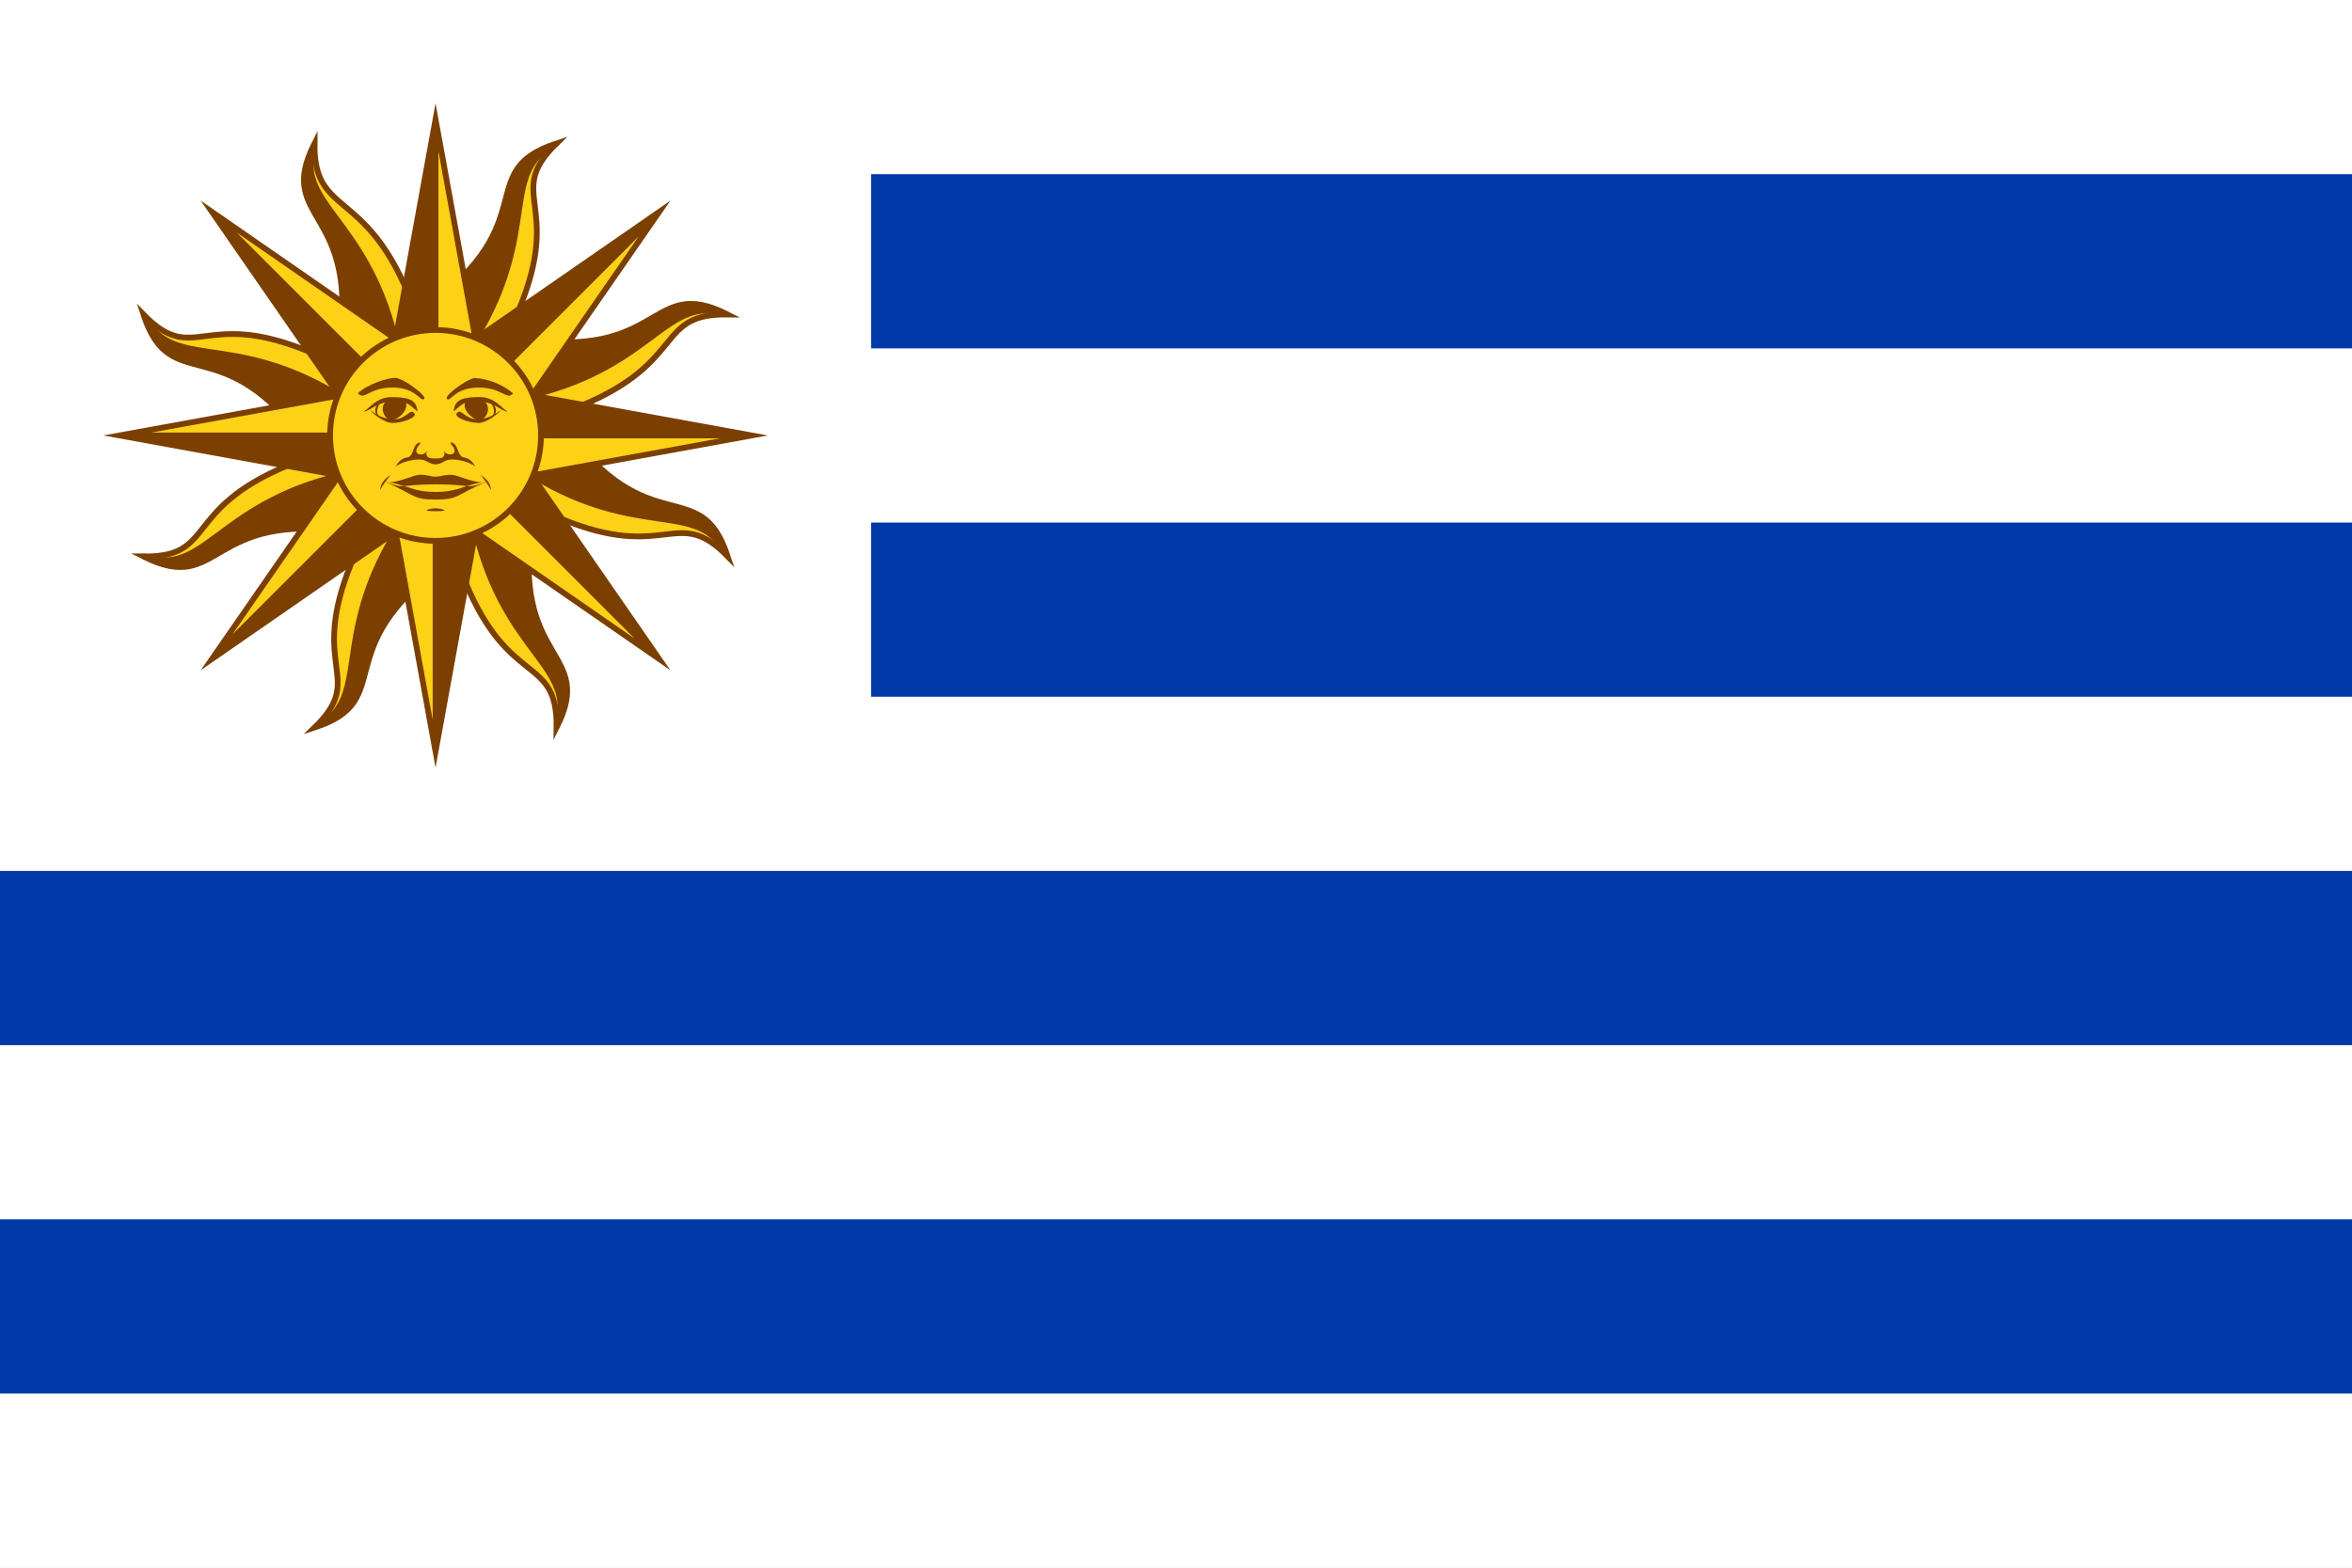
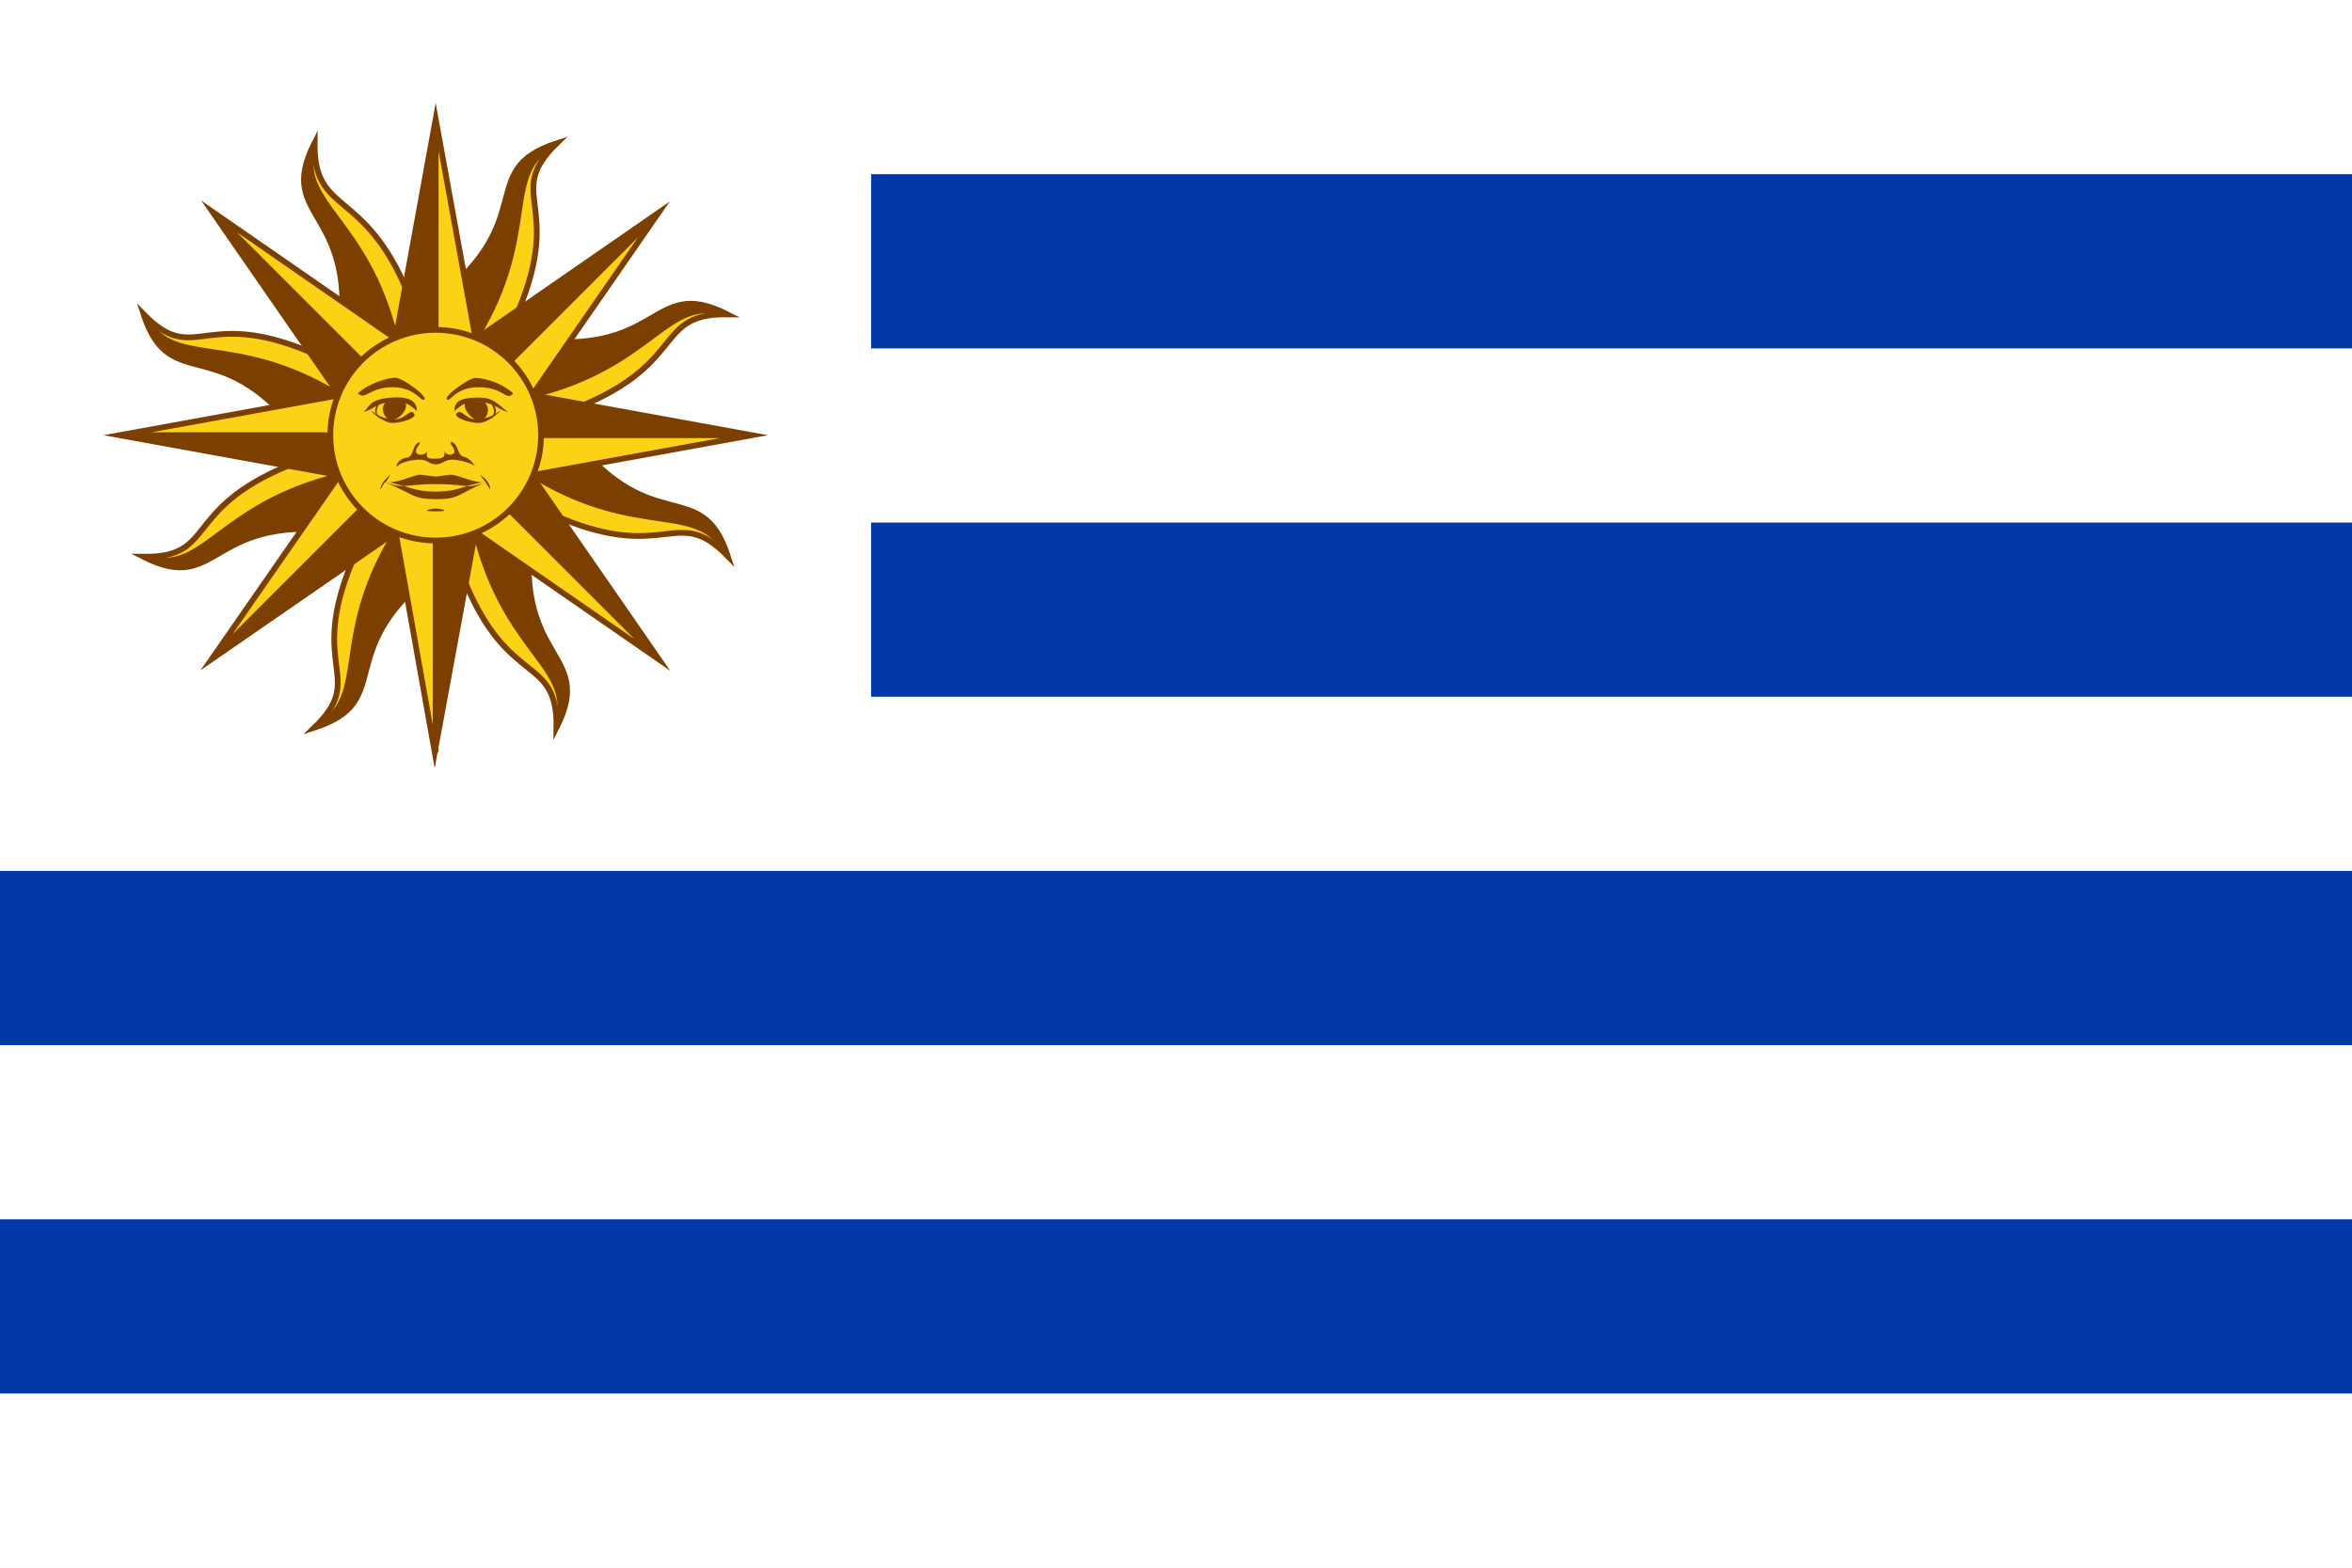
<svg xmlns="http://www.w3.org/2000/svg" xmlns:xlink="http://www.w3.org/1999/xlink" viewBox="-5 -5 945 630">
  <style>.C{stroke-width:.6}.D{stroke-linecap:square}.E{stroke-width:.27}.F{fill:#7b3f00}.G{stroke-width:.61}.H{fill:#fcd116}</style>
  <defs>
-     <path d="M1.5 9 .2 11.03l.1.02c-.99 6.45.12 10.63.93 13.88.41 1.63.75 3.03.69 4.37a5.66 5.66 0 0 1-.71 2.54C5.86 26.68-1.46 24.12 6 12z" id="A" class="D E F" />
-     <path d="M0 11c-2 13 4.5 17 0 22" fill="none" id="B" />
-     <path d="M0 0h-6l6 33L6 0H0v33" id="C" />
-     <path d="M0 0h6-6v33L6 0" stroke="none" id="D" class="F" />
+     <path id="A" d="M1.5 9 .2 11h.1c-1 6.5.1 10.7 1 14q.6 2.4.6 4.3a6 6 0 0 1-.7 2.5C6 26.7-1.5 24.1 6 12z" class="D E F" />
+     <path id="B" fill="none" d="M0 11c-2 13 4.5 17 0 22" />
+     <path id="C" d="M0 0h-6l6 33L6 0zv33" />
+     <path id="D" stroke="none" d="M0 0h6zv33L6 0" class="F" />
  </defs>
-   <path d="M-5-5h945v630H-5z" fill="#fff" />
-   <path d="M345 65h595v70H345zm0 140h595v70H345zM-5 345h945v70H-5zm0 140h945v70H-5z" fill="#0038a8" />
-   <g transform="translate(234.2854 -392.5193) scale(3.7795)">
+   <path fill="#fff" d="M-5-5h945v630H-5z" />
+   <path fill="#0038a8" d="M345 65h595v70H345zm0 140h595v70H345zM-5 345h945v70H-5zm0 140h945v70H-5z" />
+   <g transform="translate(234.3 -392.5)scale(3.7795)">
    <g stroke="#7b3f00" stroke-miterlimit="20">
      <g class="H">
-         <path d="m-19.11 157.89 3.07 4.58c-12.6 9.12-4.91 14.51-13.83 17.42 5.55-5.42-.73-6.25 3.94-17.55" class="D G" />
-         <g transform="matrix(.3898 .9411 -.9411 .3898 -17.0089 148.8333)">
+         <path d="m-19.1 157.9 3 4.6c-12.5 9-4.8 14.5-13.8 17.4 5.6-5.4-.7-6.3 4-17.6" class="D G" />
+         <g transform="rotate(67.5 -119.9 61.7)scale(1.0186)">
          <g class="D">
-             <path d="M1.5 9 6 12c-8 13 1 15-6 21 3-7-3.01-5.58-3.01-17.58" class="C" />
+             <path d="M1.5 9 6 12c-8 13 1 15-6 21 3-7-3-5.6-3-17.6" class="C" />
            <use xlink:href="#A" class="E" />
          </g>
          <use xlink:href="#B" class="C" />
        </g>
-         <path d="m-17.01 148.83-4.32-4.32-19.45 28.09 28.09-19.45-4.32-4.32-23.77 23.77" class="G" />
-         <g transform="matrix(0 1.0187 -1.0186 0 -17.0089 148.8333)">
-           <g transform="rotate(22.5)">
-             <g class="D">
-               <path d="M1.5 9 6 12c-8 13 1 15-6 21 3-7-3.03-5.45-3.03-17.45" class="C" />
-               <use xlink:href="#A" class="E" />
-             </g>
-             <use xlink:href="#B" class="C" />
+         <path d="m-17 148.8-4.3-4.3-19.5 28.1 28.1-19.4-4.3-4.4-23.8 23.8" class="G" />
+         <g transform="matrix(-.3898 .9412 -.941 -.3898 -17 148.8)">
+           <g class="D">
+             <path d="M1.5 9 6 12c-8 13 1 15-6 21 3-7-3-5.4-3-17.4" class="C" />
+             <use xlink:href="#A" class="E" />
          </g>
-           <g class="C">
-             <use xlink:href="#C" />
-             <use xlink:href="#D" />
+           <use xlink:href="#B" class="C" />
+         </g>
+         <g class="C" transform="matrix(0 1.0187 -1.0186 0 -17 148.8)">
+           <use xlink:href="#C" />
+           <use xlink:href="#D" />
+         </g>
+         <g transform="rotate(157.5 -23.3 72.7)scale(1.0187)">
+           <g class="D">
+             <path d="M1.5 9 6 12c-8 13 1 15-6 21 3-7-3-6.2-3-18.2" class="C" />
+             <use xlink:href="#A" class="E" />
          </g>
+           <use xlink:href="#B" class="C" />
        </g>
-         <g transform="matrix(-.7203 .7203 -.7203 -.7203 -17.0089 148.8333)">
-           <g transform="rotate(22.5)">
-             <g class="D">
-               <path d="M1.5 9 6 12c-8 13 1 15-6 21 3-7-3.02-6.24-3.02-18.24" class="C" />
-               <use xlink:href="#A" class="E" />
-             </g>
-             <use xlink:href="#B" class="C" />
+         <g class="C" transform="rotate(135 -39.3 70.9)scale(1.0187)">
+           <use xlink:href="#C" />
+           <use xlink:href="#D" />
+         </g>
+         <g transform="rotate(202.5 6.3 76.1)scale(1.0186)">
+           <g class="D">
+             <path d="M1.5 9 6 12c-8 13 1 15-6 21 3-7-3-5.5-3-17.5" class="C" />
+             <use xlink:href="#A" class="E" />
          </g>
-           <g class="C">
-             <use xlink:href="#C" />
-             <use xlink:href="#D" />
+           <use xlink:href="#B" class="C" />
+         </g>
+         <g class="C" transform="translate(-17 148.8)scale(-1.0186)">
+           <use xlink:href="#C" />
+           <use xlink:href="#D" />
+         </g>
+         <g transform="rotate(247.5 41.2 80.1)scale(1.0186)">
+           <g class="D">
+             <path d="M1.5 9 6 12c-8 13 1 15-6 21 3-7-3-5.8-3-17.8" class="C" />
+             <use xlink:href="#A" class="E" />
          </g>
+           <use xlink:href="#B" class="C" />
        </g>
-         <g transform="rotate(180 -8.50445 74.41665) scale(1.0186)">
-           <g transform="rotate(22.5)">
-             <g class="D">
-               <path d="M1.5 9 6 12c-8 13 1 15-6 21 3-7-3.01-5.46-3.01-17.46" class="C" />
-               <use xlink:href="#A" class="E" />
-             </g>
-             <use xlink:href="#B" class="C" />
+         <g class="C" transform="rotate(225 22.3 78)scale(1.0186)">
+           <use xlink:href="#C" />
+           <use xlink:href="#D" />
+         </g>
+         <g transform="matrix(.3898 -.941 .9412 .3898 -17 148.8)">
+           <g class="D">
+             <path d="M1.5 9 6 12c-8 13 1 15-6 21 3-7-3-5.6-3-17.6" class="C" />
+             <use xlink:href="#A" class="E" />
          </g>
-           <g class="C">
-             <use xlink:href="#C" />
-             <use xlink:href="#D" />
+           <use xlink:href="#B" class="C" />
+         </g>
+         <g class="C" transform="matrix(0 -1.0186 1.0187 0 -17 148.8)">
+           <use xlink:href="#C" />
+           <use xlink:href="#D" />
+         </g>
+         <g transform="rotate(-22.5 365.6 117.2)scale(1.0187)">
+           <g class="D">
+             <path d="M1.5 9 6 12c-8 13 1 15-6 21 3-7-3-5.7-3-17.7" class="C" />
+             <use xlink:href="#A" class="E" />
          </g>
-           <g transform="rotate(45)">
-             <g transform="rotate(22.5)">
-               <g class="D">
-                 <path d="M1.5 9 6 12c-8 13 1 15-6 21 3-7-2.95-5.79-2.95-17.79" class="C" />
-                 <use xlink:href="#A" class="E" />
-               </g>
-               <use xlink:href="#B" class="C" />
-             </g>
-             <g class="C">
-               <use xlink:href="#C" />
-               <use xlink:href="#D" />
-             </g>
-           </g>
+           <use xlink:href="#B" class="C" />
        </g>
-         <g transform="matrix(0 -1.0186 1.0187 0 -17.0089 148.8333)">
-           <g transform="rotate(22.5)">
-             <g class="D">
-               <path d="M1.5 9 6 12c-8 13 1 15-6 21 3-7-3.02-5.59-3.02-17.59" class="C" />
-               <use xlink:href="#A" class="E" />
-             </g>
-             <use xlink:href="#B" class="C" />
-           </g>
-           <g class="C">
-             <use xlink:href="#C" />
-             <use xlink:href="#D" />
-           </g>
-         </g>
-         <g transform="matrix(.7203 -.7203 .7203 .7203 -17.0089 148.8333)">
-           <g transform="rotate(22.5)">
-             <g class="D">
-               <path d="M1.5 9 6 12c-8 13 1 15-6 21 3-7-2.98-5.66-2.98-17.66" class="C" />
-               <use xlink:href="#A" class="E" />
-             </g>
-             <use xlink:href="#B" class="C" />
-           </g>
-           <g class="C">
-             <use xlink:href="#C" />
-             <use xlink:href="#D" />
-           </g>
+         <g class="C" transform="rotate(-45 171.2 95)scale(1.0187)">
+           <use xlink:href="#C" />
+           <use xlink:href="#D" />
        </g>
      </g>
-       <path d="m-19.1 157.89-2.02 1.4.09.05c-3.44 5.68-4.03 10.05-4.53 13.43-.25 1.69-.48 3.14-1.06 4.38a5.76 5.76 0 0 1-1.66 2.11c6.38-3.04.5-8.3 12.24-16.8z" stroke-width=".28" class="F" />
+       <path stroke-width=".3" d="m-19.1 157.9-2 1.4c-3.4 5.7-4 10-4.5 13.5q-.2 2.5-1 4.3a6 6 0 0 1-1.7 2.2c6.4-3 .5-8.3 12.3-16.8z" class="F" />
      <g class="G">
-         <path d="M-21.3 159.19c-6.95 11.45-2.39 17.75-8.58 20.7" fill="none" />
-         <path d="M-17.01 148.83h-6.11l6.11 33.62 6.11-33.62h-6.11v33.62" class="H" />
+         <path fill="none" d="M-21.3 159.2c-7 11.4-2.4 17.7-8.6 20.7" />
+         <path d="M-17 148.8h-6.1l6 33.7 6.2-33.7H-17v33.7" class="H" />
      </g>
    </g>
    <g class="F">
-       <path d="M-17.01 148.83h6.11-6.11v33.62l6.11-33.62" />
-       <path d="m-17.01 148.83 4.32 4.32-4.32-4.32-23.77 23.77 28.09-19.45" />
+       <path d="M-17 148.8h6.1zv33.7l6.1-33.7" />
+       <path d="m-17 148.8 4.3 4.4zl-23.8 23.8 28.1-19.4" />
    </g>
-     <circle cx="-17.01" cy="148.83" r="11.21" stroke="#7b3f00" class="G H" />
+     <circle cx="-17" cy="148.8" r="11.2" stroke="#7b3f00" class="G H" />
    <g class="F">
-       <path d="M-8.76 144.35c-.71.81-1.12-.61-3.67-.61s-2.95 1.53-3.36 1.22 2.14-2.14 2.95-2.24a7.2 7.2 0 0 1 4.07 1.63m-2.95.92a1.2 1.2 0 0 1-.61 1.94c-.71 0-2.04-1.22-1.43-2.04" />
-       <path d="M-15.07 146.18c.1-1.22 1.12-1.43 2.75-1.43s2.34 1.22 2.95 1.53c-.71 0-1.32-1.02-2.95-1.02s-1.63 0-2.75 1.02m.31.2c.41-.61.92.61 2.04.61a3.7 3.7 0 0 0 2.44-.81c.71-.51-1.02 1.22-2.14 1.22s-2.65-.61-2.34-1.02m-7.95-1.32c-.51.2-1.32 1.22 0 1.94-1.02-.71-.2-1.73 0-1.94z" />
-       <path d="M-11.3 145.17c.2.2 1.02 1.22 0 1.94 1.32-.71.51-1.73 0-1.94zm-7.33 4.38c-.92.2-.61 1.53-1.43 1.63s-1.22 1.02-1.12.92c.51-.41 1.63-.71 2.44-.71s1.02.51 1.73.51.92-.51 1.73-.51 1.94.31 2.44.71c.1.1-.31-.81-1.12-.92s-.51-1.43-1.43-1.63c0 .41.31.31.41.92 0 .51-.92.51-1.12 0 .2.81-.41.81-.92.81s-1.12 0-.92-.81c-.2.51-1.12.51-1.12 0 .1-.61.41-.51.41-.92zm-3.16 3.46c-.81.61-1.02.92-1.12 1.63a7.4 7.4 0 0 1 .55-.85l-.14-.06.17.02.54-.74z" />
-       <path d="m-22.34 153.75-.01.02c.13.03.26.04.4.04l-.39-.06zm.39.06a11.4 11.4 0 0 1 1.59.41c.57-.04 1.36-.19 3.35-.19s2.78.14 3.35.19a11.4 11.4 0 0 1 1.59-.41c-1.12 0-2.62-.8-3.31-.8-.81 0-1.02.2-1.63.2s-.81-.2-1.63-.2c-.69 0-2.19.8-3.31.8zm9.88 0c.14 0 .28-.01.4-.04l-.01-.02-.39.06z" />
-       <path d="m-11.68 153.75.17-.02-.14.06a7.4 7.4 0 0 1 .55.85c-.1-.71-.31-1.02-1.12-1.63l.54.74z" />
-       <path d="M-11.65 153.78c-1.07.4-1.44.47-2.01.43-.97.31-1.76.63-3.35.63s-2.38-.32-3.35-.63c-.57.04-.94-.03-2-.44 3.19 1.38 2.85 1.88 5.35 1.88s2.16-.5 5.36-1.87zm-10.71-.01c-.04-.03-.1-.04-.15-.05l.15.05zm10.71 0 .15-.05c-.05.02-.1.03-.16.04z" />
-       <g transform="matrix(-.1019 0 0 .1019 -17.0089 148.8333)">
-         <path d="M81-44c-7 8-11-6-36-6S16-35 12-38s21-21 29-22 31 7 40 16m-29 9c7 6 1 19-6 19S26-28 32-36" />
-         <path d="M19-26c1-12 11-14 27-14s23 12 29 15c-7 0-13-10-29-10s-16 0-27 10m3 2c4-6 9 6 20 6s17-3 24-8-10 12-21 12-26-6-23-10" />
-       </g>
-       <path d="M-17.01 156.58c-.51 0-1.83.31 0 .31s.51-.31 0-.31" />
+       <path d="M-8.8 144.4c-.7.8-1-.7-3.6-.7s-3 1.6-3.4 1.3 2.2-2.2 3-2.3a7 7 0 0 1 4 1.6m-3 1a1.2 1.2 0 0 1-.5 2c-.7 0-2-1.3-1.5-2.1" />
+       <path d="M-15 146.2c0-1.2 1-1.4 2.7-1.4s2.3 1.2 3 1.5c-.8 0-1.4-1-3-1s-1.6 0-2.8 1m.3.2c.5-.6 1 .6 2 .6a4 4 0 0 0 2.5-.8c.7-.5-1 1.2-2.1 1.2s-2.7-.6-2.4-1m-8-1.3c-.4.2-1.2 1.2 0 1.9-1-.7-.1-1.7 0-2" />
+       <path d="M-11.3 145.2c.2.2 1 1.2 0 2 1.3-.8.5-1.8 0-2m-7.3 4.3c-1 .2-.6 1.6-1.5 1.7s-1.2 1-1 .9c.4-.4 1.5-.7 2.4-.7s1 .5 1.7.5 1-.5 1.7-.5 2 .3 2.5.7c0 .1-.4-.8-1.2-1s-.5-1.4-1.4-1.6c0 .5.3.4.4 1 0 .5-.9.5-1.1 0 .2.8-.4.8-1 .8s-1 0-.8-.8c-.2.5-1.2.5-1.2 0 .1-.6.4-.5.4-1zm-3.2 3.5q-1 .8-1.1 1.6l.5-.8h-.1.2zM-22.3 153.8h.3zm.4 0 1.5.4c.6 0 1.4-.2 3.4-.2s2.8.2 3.3.2l1.6-.4c-1 0-2.6-.8-3.3-.8l-1.6.2-1.6-.2c-.7 0-2.2.8-3.3.8m9.8 0h.4zM-11.7 153.8h.2zl.5.8q0-.9-1.1-1.6z" />
+       <path d="M-11.6 153.8q-1.5.5-2 .4c-1 .3-1.8.6-3.4.6s-2.4-.3-3.4-.6c-.5 0-.9 0-2-.4 3.2 1.3 2.9 1.8 5.4 1.8s2.1-.4 5.3-1.8m-10.8 0h-.1zm10.8 0h.1zM-25.3 144.3c.8.9 1.2-.6 3.7-.6s3 1.6 3.4 1.3-2.2-2.2-3-2.3-3.1.7-4 1.6m2.9 1c-.7.6-.1 1.9.6 1.9s2-1.2 1.4-2" />
+       <path d="M-19 146.2q0-1.6-2.7-1.4c-2.7.2-2.3 1.2-3 1.5.8 0 1.4-1 3-1s1.6 0 2.8 1m-.4.2c-.4-.6-.9.6-2 .6s-1.7-.3-2.4-.8 1 1.2 2.1 1.2 2.7-.6 2.3-1M-17 156.6c-.5 0-1.8.3 0 .3s.5-.3 0-.3" />
    </g>
  </g>
</svg>
